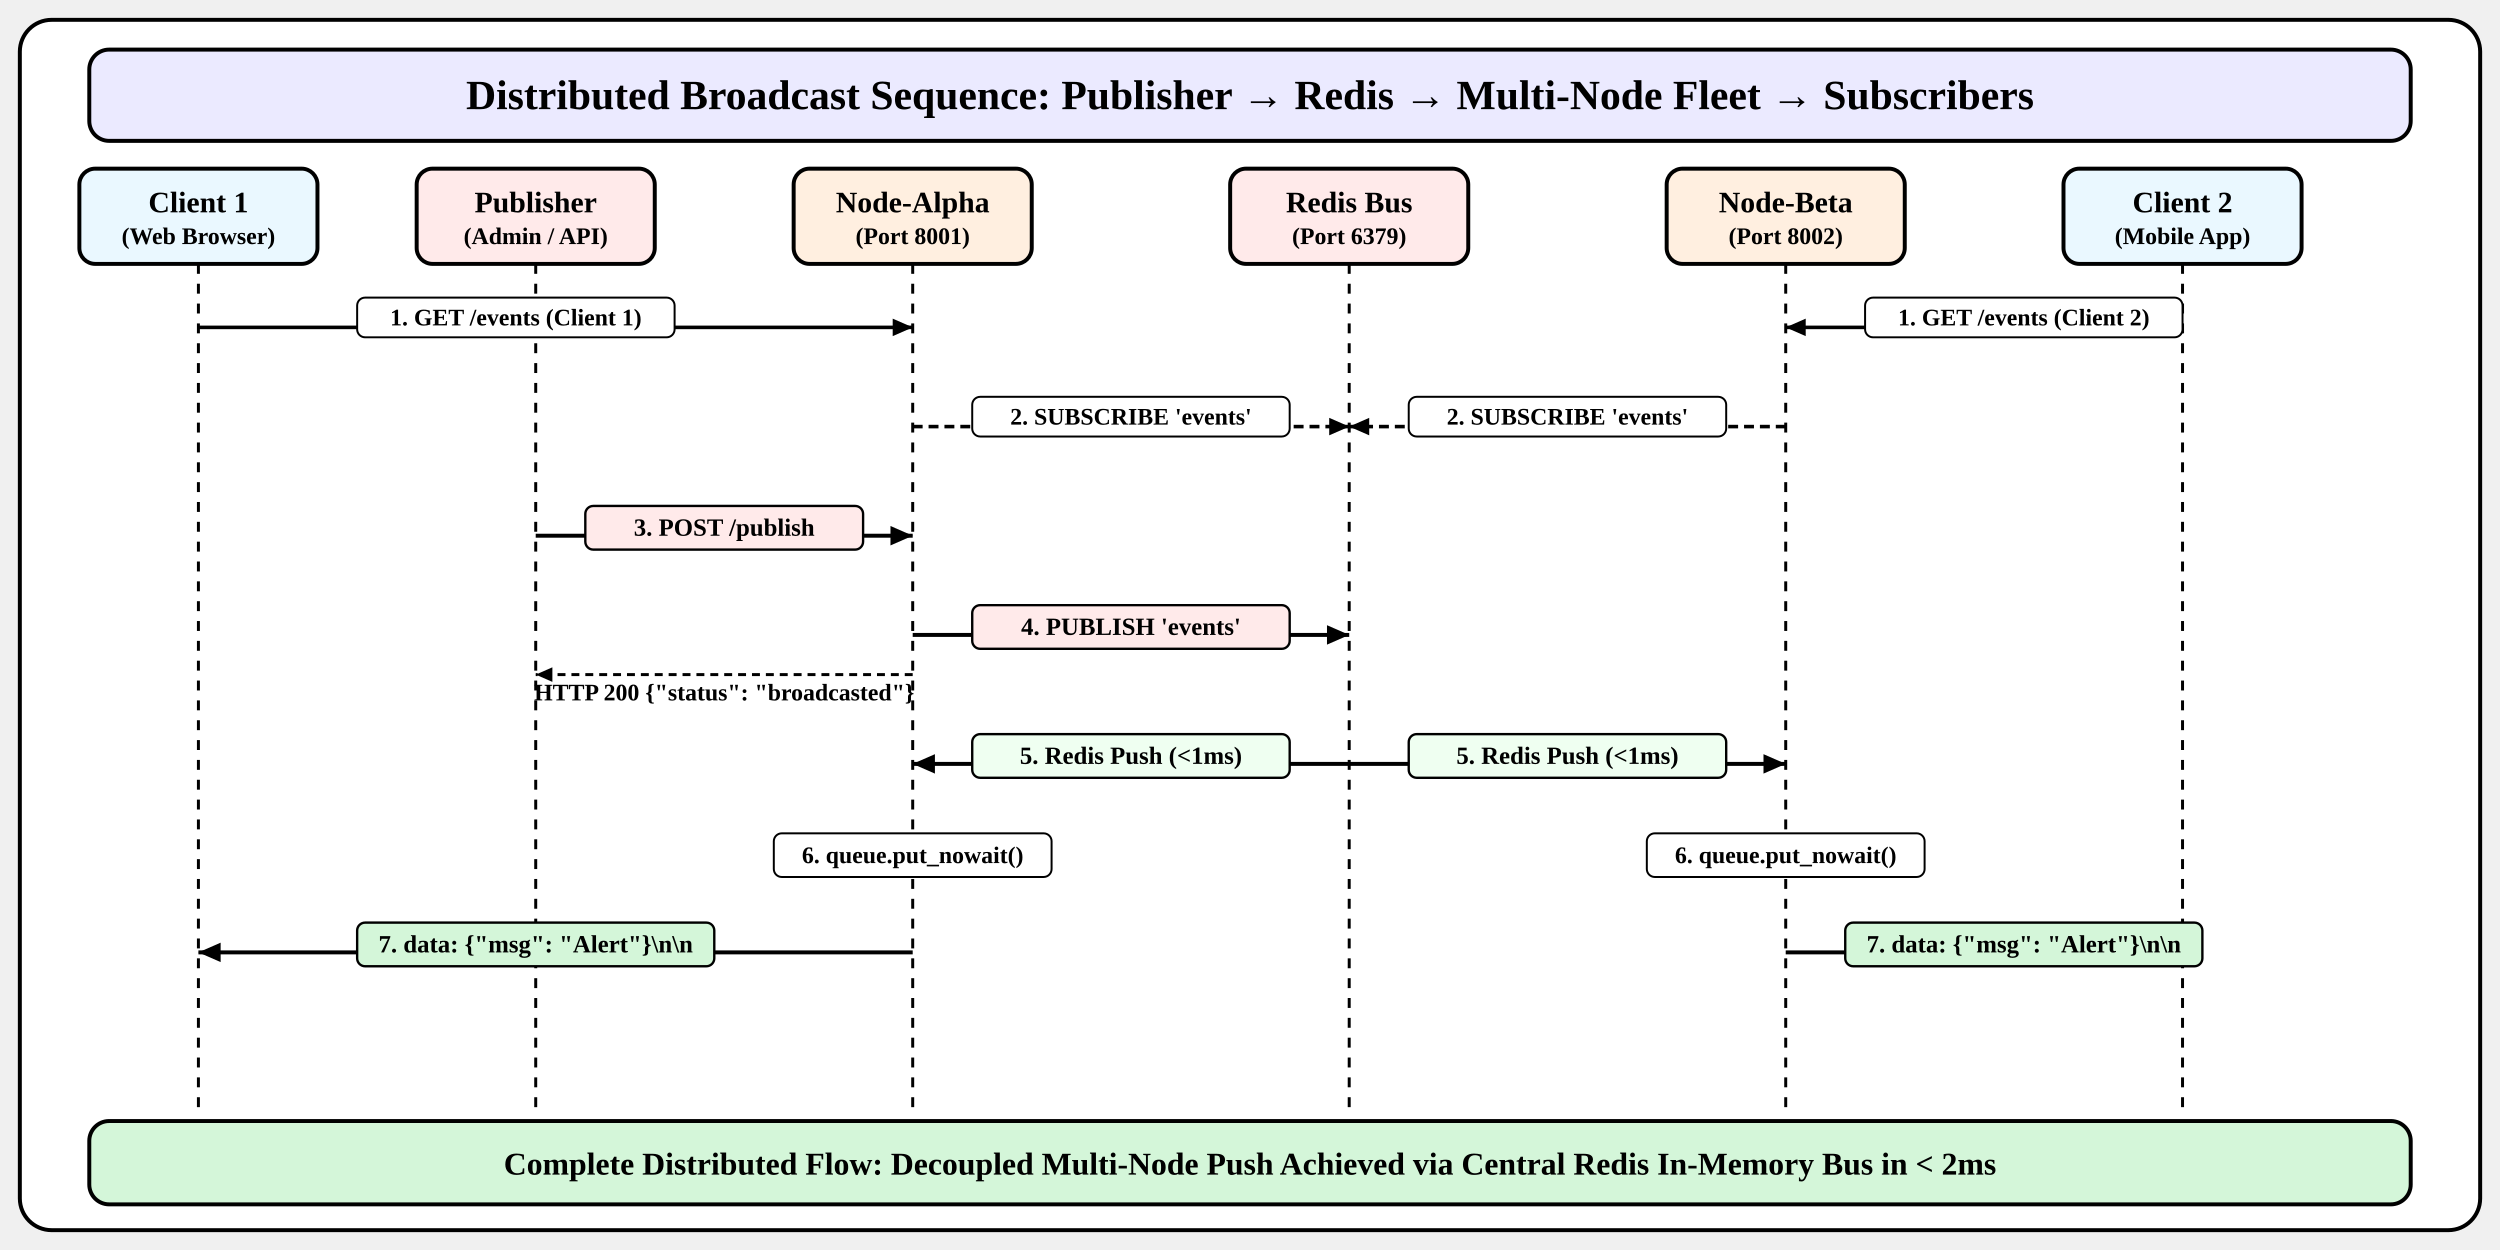
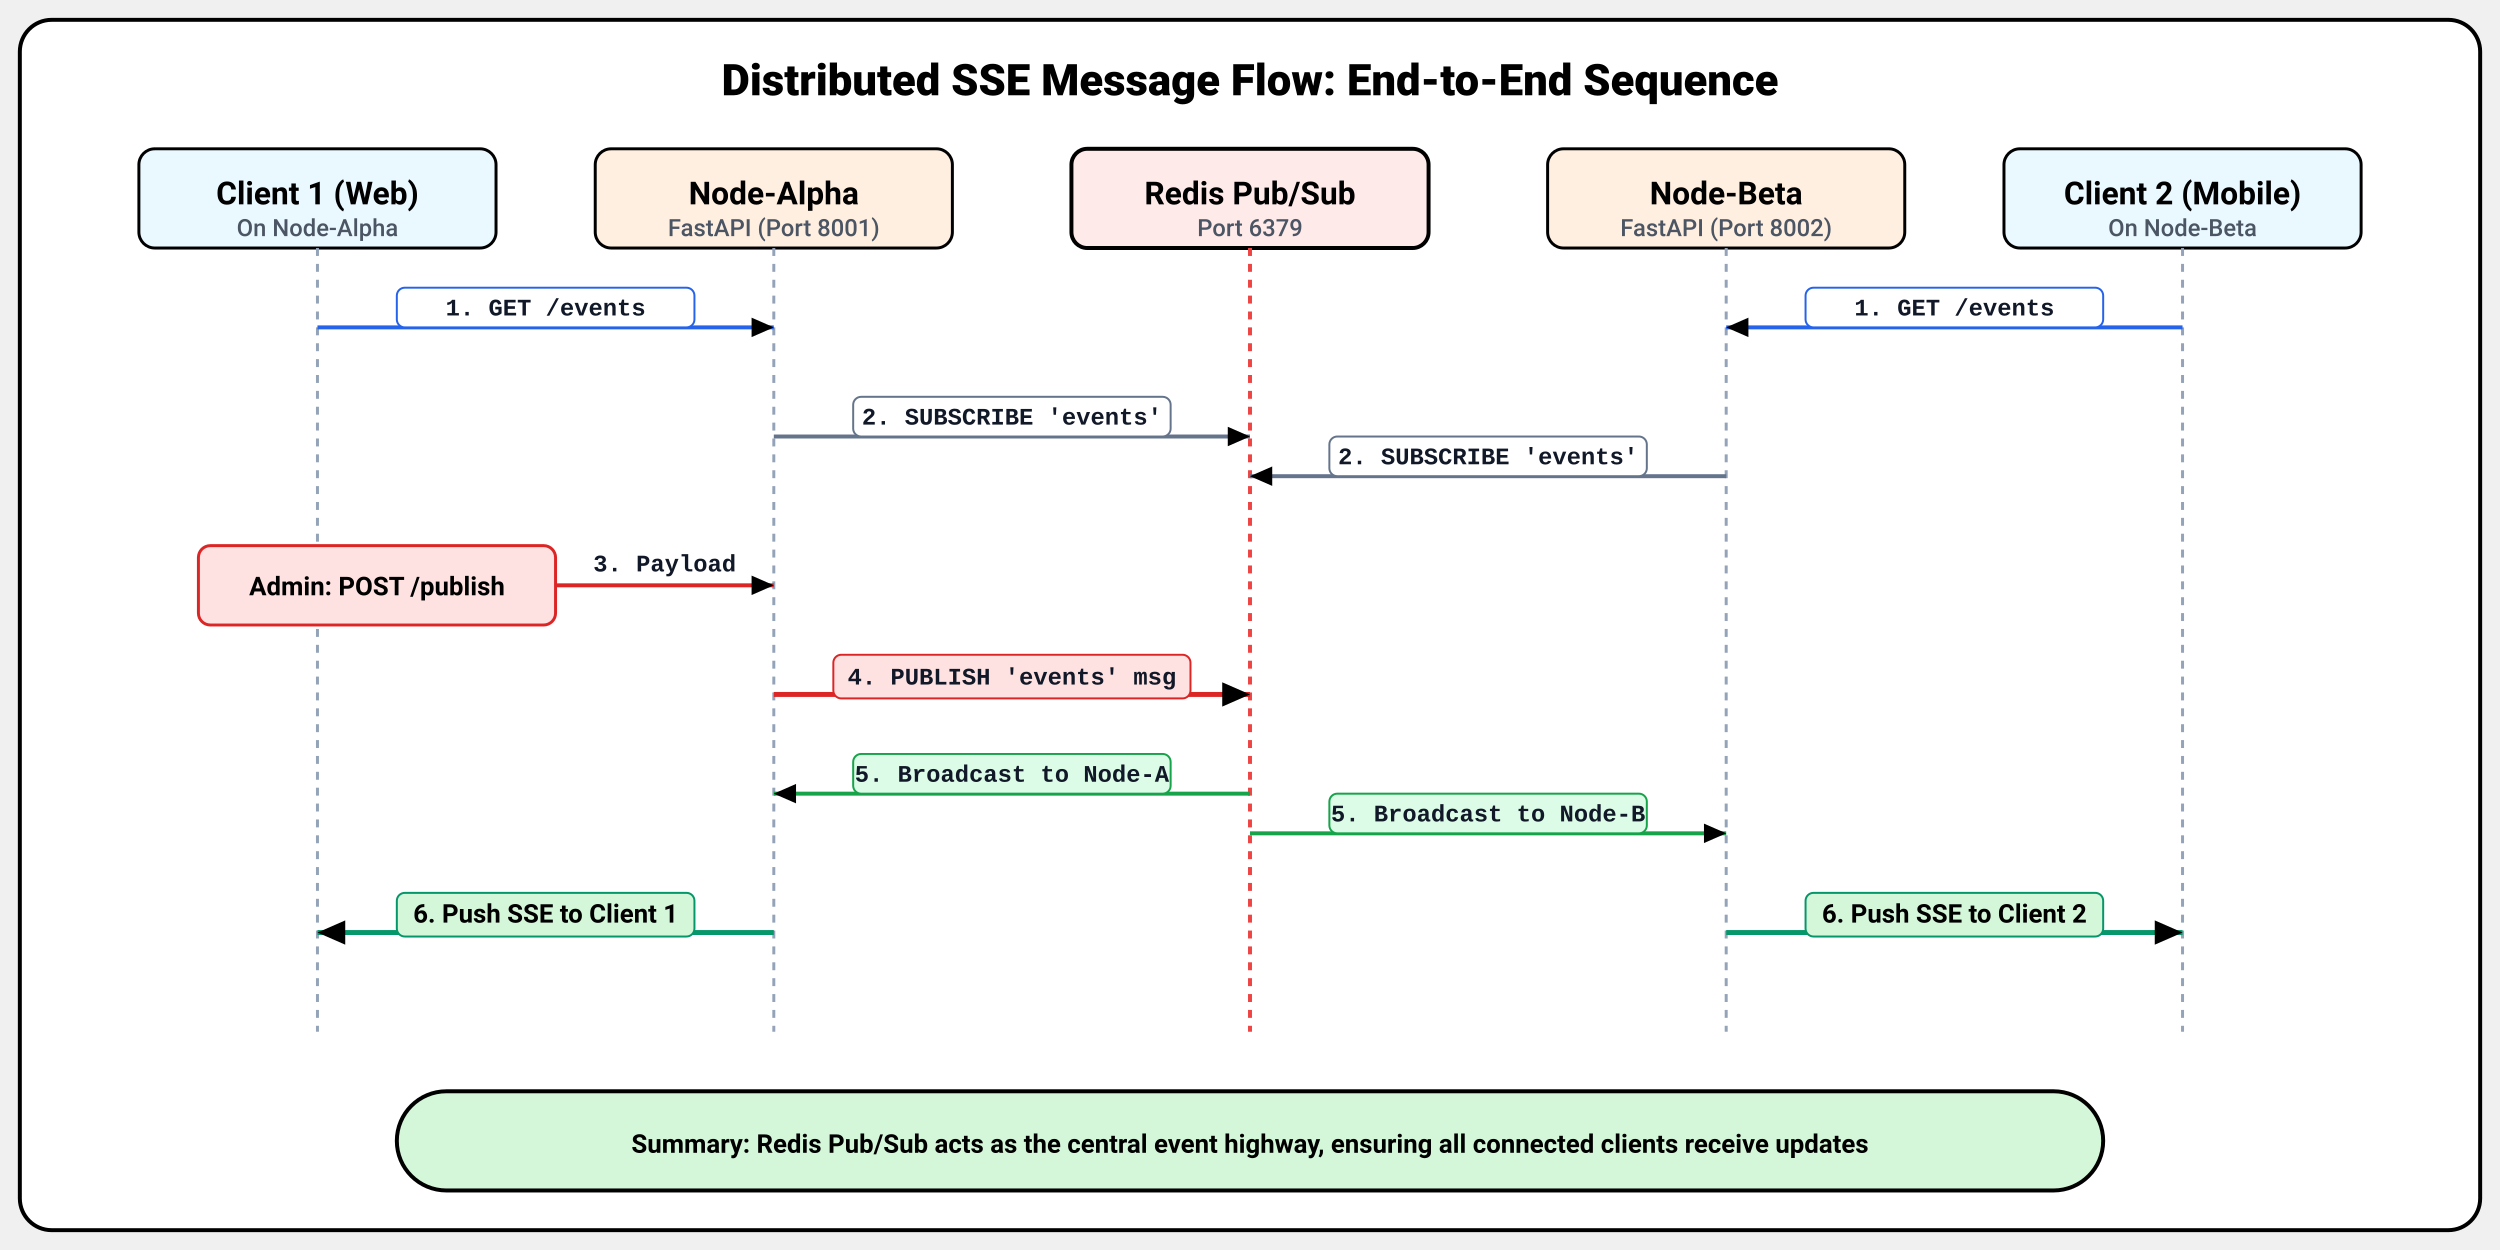
- <svg xmlns="http://www.w3.org/2000/svg" viewBox="0 0 1260 630">
+ <svg xmlns="http://www.w3.org/2000/svg" viewBox="0 0 1260 630" width="100%">
  <defs>
    <style>
-       .txt-title { font-family: "Times New Roman", Times, serif; font-size: 21px; font-weight: 800; fill: #000000; }
-       .txt-actor { font-family: "Times New Roman", Times, serif; font-size: 15px; font-weight: 800; fill: #000000; }
-       .txt-actor-sub { font-family: "Times New Roman", Times, serif; font-size: 12px; font-weight: 600; fill: #000000; }
-       .txt-msg { font-family: "Times New Roman", Times, serif; font-size: 12.5px; font-weight: 700; fill: #000000; }
-       .txt-code { font-family: "Times New Roman", Times, serif; font-size: 12px; font-weight: 700; fill: #000000; }
-       .txt-badge { font-family: "Times New Roman", Times, serif; font-size: 12px; font-weight: 800; fill: #000000; }
-       .txt-node-title { font-family: "Times New Roman", Times, serif; font-size: 16px; font-weight: 800; fill: #000000; }
+       .txt-title { font-family: -apple-system, BlinkMacSystemFont, "Segoe UI", Roboto, Helvetica, Arial, sans-serif; font-size: 22px; font-weight: 800; fill: #000000; }
+       .txt-actor { font-family: -apple-system, BlinkMacSystemFont, "Segoe UI", Roboto, Helvetica, Arial, sans-serif; font-size: 16px; font-weight: 700; fill: #000000; }
+       .txt-actor-sub { font-family: -apple-system, BlinkMacSystemFont, "Segoe UI", Roboto, Helvetica, Arial, sans-serif; font-size: 12px; font-weight: 500; fill: #4b5563; }
+       .txt-step { font-family: -apple-system, BlinkMacSystemFont, "Segoe UI", Roboto, Helvetica, Arial, sans-serif; font-size: 13px; font-weight: 700; fill: #000000; }
+       .txt-code { font-family: "SFMono-Regular", Consolas, "Liberation Mono", Menlo, monospace; font-size: 12px; font-weight: 700; fill: #111827; }
+       .txt-badge { font-family: -apple-system, BlinkMacSystemFont, "Segoe UI", Roboto, Helvetica, Arial, sans-serif; font-size: 13px; font-weight: 700; fill: #000000; }
+ 
+       @keyframes flow-dash {
+         from { stroke-dashoffset: 0; }
+         to { stroke-dashoffset: -32; }
+       }
+       .anim-flow {
+         stroke-dasharray: 10 6;
+         animation: flow-dash 1.2s linear infinite;
+       }
    </style>
    <marker id="arrow" viewBox="0 0 10 10" refX="8" refY="5" markerWidth="7" markerHeight="7" orient="auto">
      <path d="M 0 1.5 L 8 5 L 0 8.5 z" fill="#000000" />
    </marker>
  </defs>
  <rect x="10" y="10" width="1240" height="610" rx="16" fill="#ffffff" stroke="#000000" stroke-width="2" />
-   <g transform="translate(45, 25)">
-     <rect width="1170" height="46" rx="10" fill="#ebeaff" stroke="#000000" stroke-width="2" />
-     <text x="585" y="30" class="txt-title" text-anchor="middle">Distributed Broadcast Sequence: Publisher → Redis → Multi-Node Fleet → Subscribers</text>
+   <text x="630" y="48" class="txt-title" text-anchor="middle">Distributed SSE Message Flow: End-to-End Sequence</text>
+   <g transform="translate(70, 75)">
+     <rect width="180" height="50" rx="8" fill="#eaf8ff" stroke="#000000" stroke-width="1.5" />
+     <text x="90" y="28" class="txt-actor" text-anchor="middle">Client 1 (Web)</text>
+     <text x="90" y="44" class="txt-actor-sub" text-anchor="middle">On Node-Alpha</text>
+     <line x1="90" y1="50" x2="90" y2="445" stroke="#94a3b8" stroke-width="1.5" stroke-dasharray="4 4" />
  </g>
-   <g transform="translate(40, 85)">
-     <rect width="120" height="48" rx="8" fill="#eaf8ff" stroke="#000000" stroke-width="2" />
-     <text x="60" y="22" class="txt-actor" text-anchor="middle">Client 1</text>
-     <text x="60" y="38" class="txt-actor-sub" text-anchor="middle">(Web Browser)</text>
-     <line x1="60" y1="48" x2="60" y2="475" stroke="#000000" stroke-width="1.5" stroke-dasharray="5 5" />
+   <g transform="translate(300, 75)">
+     <rect width="180" height="50" rx="8" fill="#ffefe0" stroke="#000000" stroke-width="1.5" />
+     <text x="90" y="28" class="txt-actor" text-anchor="middle">Node-Alpha</text>
+     <text x="90" y="44" class="txt-actor-sub" text-anchor="middle">FastAPI (Port 8001)</text>
+     <line x1="90" y1="50" x2="90" y2="445" stroke="#94a3b8" stroke-width="1.5" stroke-dasharray="4 4" />
  </g>
-   <g transform="translate(210, 85)">
-     <rect width="120" height="48" rx="8" fill="#ffeaea" stroke="#000000" stroke-width="2" />
-     <text x="60" y="22" class="txt-actor" text-anchor="middle">Publisher</text>
-     <text x="60" y="38" class="txt-actor-sub" text-anchor="middle">(Admin / API)</text>
-     <line x1="60" y1="48" x2="60" y2="475" stroke="#000000" stroke-width="1.5" stroke-dasharray="5 5" />
+   <g transform="translate(540, 75)">
+     <rect width="180" height="50" rx="8" fill="#ffeaea" stroke="#000000" stroke-width="2" />
+     <text x="90" y="28" class="txt-actor" text-anchor="middle">Redis Pub/Sub</text>
+     <text x="90" y="44" class="txt-actor-sub" text-anchor="middle">Port 6379</text>
+     <line x1="90" y1="50" x2="90" y2="445" stroke="#ef4444" stroke-width="2" stroke-dasharray="4 4" />
  </g>
-   <g transform="translate(400, 85)">
-     <rect width="120" height="48" rx="8" fill="#ffefe0" stroke="#000000" stroke-width="2" />
-     <text x="60" y="22" class="txt-actor" text-anchor="middle">Node-Alpha</text>
-     <text x="60" y="38" class="txt-actor-sub" text-anchor="middle">(Port 8001)</text>
-     <line x1="60" y1="48" x2="60" y2="475" stroke="#000000" stroke-width="1.5" stroke-dasharray="5 5" />
+   <g transform="translate(780, 75)">
+     <rect width="180" height="50" rx="8" fill="#ffefe0" stroke="#000000" stroke-width="1.5" />
+     <text x="90" y="28" class="txt-actor" text-anchor="middle">Node-Beta</text>
+     <text x="90" y="44" class="txt-actor-sub" text-anchor="middle">FastAPI (Port 8002)</text>
+     <line x1="90" y1="50" x2="90" y2="445" stroke="#94a3b8" stroke-width="1.5" stroke-dasharray="4 4" />
  </g>
-   <g transform="translate(620, 85)">
-     <rect width="120" height="48" rx="8" fill="#ffeaea" stroke="#000000" stroke-width="2" />
-     <text x="60" y="22" class="txt-actor" text-anchor="middle">Redis Bus</text>
-     <text x="60" y="38" class="txt-actor-sub" text-anchor="middle">(Port 6379)</text>
-     <line x1="60" y1="48" x2="60" y2="475" stroke="#000000" stroke-width="1.5" stroke-dasharray="5 5" />
+   <g transform="translate(1010, 75)">
+     <rect width="180" height="50" rx="8" fill="#eaf8ff" stroke="#000000" stroke-width="1.5" />
+     <text x="90" y="28" class="txt-actor" text-anchor="middle">Client 2 (Mobile)</text>
+     <text x="90" y="44" class="txt-actor-sub" text-anchor="middle">On Node-Beta</text>
+     <line x1="90" y1="50" x2="90" y2="445" stroke="#94a3b8" stroke-width="1.5" stroke-dasharray="4 4" />
  </g>
-   <g transform="translate(840, 85)">
-     <rect width="120" height="48" rx="8" fill="#ffefe0" stroke="#000000" stroke-width="2" />
-     <text x="60" y="22" class="txt-actor" text-anchor="middle">Node-Beta</text>
-     <text x="60" y="38" class="txt-actor-sub" text-anchor="middle">(Port 8002)</text>
-     <line x1="60" y1="48" x2="60" y2="475" stroke="#000000" stroke-width="1.5" stroke-dasharray="5 5" />
+   <path d="M 160 165 L 390 165" fill="none" stroke="#2563eb" stroke-width="2" marker-end="url(#arrow)" />
+   <rect x="200" y="145" width="150" height="20" rx="4" fill="#ffffff" stroke="#2563eb" stroke-width="1" />
+   <text x="275" y="159" class="txt-code" fill="#1d4ed8" text-anchor="middle">1. GET /events</text>
+   <path d="M 1100 165 L 870 165" fill="none" stroke="#2563eb" stroke-width="2" marker-end="url(#arrow)" />
+   <rect x="910" y="145" width="150" height="20" rx="4" fill="#ffffff" stroke="#2563eb" stroke-width="1" />
+   <text x="985" y="159" class="txt-code" fill="#1d4ed8" text-anchor="middle">1. GET /events</text>
+   <path d="M 390 220 L 630 220" fill="none" stroke="#64748b" stroke-width="2" marker-end="url(#arrow)" />
+   <rect x="430" y="200" width="160" height="20" rx="4" fill="#ffffff" stroke="#64748b" stroke-width="1" />
+   <text x="510" y="214" class="txt-code" text-anchor="middle">2. SUBSCRIBE 'events'</text>
+   <path d="M 870 240 L 630 240" fill="none" stroke="#64748b" stroke-width="2" marker-end="url(#arrow)" />
+   <rect x="670" y="220" width="160" height="20" rx="4" fill="#ffffff" stroke="#64748b" stroke-width="1" />
+   <text x="750" y="234" class="txt-code" text-anchor="middle">2. SUBSCRIBE 'events'</text>
+   <g transform="translate(100, 275)">
+     <rect width="180" height="40" rx="6" fill="#fee2e2" stroke="#dc2626" stroke-width="1.5" />
+     <text x="90" y="25" class="txt-badge" fill="#991b1b" text-anchor="middle">Admin: POST /publish</text>
  </g>
-   <g transform="translate(1040, 85)">
-     <rect width="120" height="48" rx="8" fill="#eaf8ff" stroke="#000000" stroke-width="2" />
-     <text x="60" y="22" class="txt-actor" text-anchor="middle">Client 2</text>
-     <text x="60" y="38" class="txt-actor-sub" text-anchor="middle">(Mobile App)</text>
-     <line x1="60" y1="48" x2="60" y2="475" stroke="#000000" stroke-width="1.5" stroke-dasharray="5 5" />
-   </g>
-   <g transform="translate(0, 150)">
-     <line x1="100" y1="15" x2="460" y2="15" stroke="#000000" stroke-width="1.8" marker-end="url(#arrow)" />
-     <rect x="180" y="0" width="160" height="20" rx="4" fill="#ffffff" stroke="#000000" stroke-width="1" />
-     <text x="260" y="14" class="txt-code" text-anchor="middle">1. GET /events (Client 1)</text>
-     <line x1="1100" y1="15" x2="900" y2="15" stroke="#000000" stroke-width="1.8" marker-end="url(#arrow)" />
-     <rect x="940" y="0" width="160" height="20" rx="4" fill="#ffffff" stroke="#000000" stroke-width="1" />
-     <text x="1020" y="14" class="txt-code" text-anchor="middle">1. GET /events (Client 2)</text>
-   </g>
-   <g transform="translate(0, 200)">
-     <line x1="460" y1="15" x2="680" y2="15" stroke="#000000" stroke-width="1.8" stroke-dasharray="5 3" marker-end="url(#arrow)" />
-     <rect x="490" y="0" width="160" height="20" rx="4" fill="#ffffff" stroke="#000000" stroke-width="1" />
-     <text x="570" y="14" class="txt-code" text-anchor="middle">2. SUBSCRIBE 'events'</text>
-     <line x1="900" y1="15" x2="680" y2="15" stroke="#000000" stroke-width="1.8" stroke-dasharray="5 3" marker-end="url(#arrow)" />
-     <rect x="710" y="0" width="160" height="20" rx="4" fill="#ffffff" stroke="#000000" stroke-width="1" />
-     <text x="790" y="14" class="txt-code" text-anchor="middle">2. SUBSCRIBE 'events'</text>
-   </g>
-   <g transform="translate(0, 255)">
-     <line x1="270" y1="15" x2="460" y2="15" stroke="#000000" stroke-width="2" marker-end="url(#arrow)" />
-     <rect x="295" y="0" width="140" height="22" rx="4" fill="#ffeaea" stroke="#000000" stroke-width="1.2" />
-     <text x="365" y="15" class="txt-msg" text-anchor="middle">3. POST /publish</text>
-   </g>
-   <g transform="translate(0, 305)">
-     <line x1="460" y1="15" x2="680" y2="15" stroke="#000000" stroke-width="2" marker-end="url(#arrow)" />
-     <rect x="490" y="0" width="160" height="22" rx="4" fill="#ffeaea" stroke="#000000" stroke-width="1.2" />
-     <text x="570" y="15" class="txt-msg" text-anchor="middle">4. PUBLISH 'events'</text>
-     <line x1="460" y1="35" x2="270" y2="35" stroke="#000000" stroke-width="1.5" stroke-dasharray="4 3" marker-end="url(#arrow)" />
-     <text x="365" y="48" class="txt-code" text-anchor="middle">HTTP 200 {"status": "broadcasted"}</text>
-   </g>
-   <g transform="translate(0, 370)">
-     <line x1="680" y1="15" x2="460" y2="15" stroke="#000000" stroke-width="2" marker-end="url(#arrow)" />
-     <rect x="490" y="0" width="160" height="22" rx="4" fill="#effff1" stroke="#000000" stroke-width="1.2" />
-     <text x="570" y="15" class="txt-msg" text-anchor="middle">5. Redis Push (&lt;1ms)</text>
-     <line x1="680" y1="15" x2="900" y2="15" stroke="#000000" stroke-width="2" marker-end="url(#arrow)" />
-     <rect x="710" y="0" width="160" height="22" rx="4" fill="#effff1" stroke="#000000" stroke-width="1.2" />
-     <text x="790" y="15" class="txt-msg" text-anchor="middle">5. Redis Push (&lt;1ms)</text>
-   </g>
-   <g transform="translate(0, 420)">
-     <rect x="390" y="0" width="140" height="22" rx="4" fill="#ffffff" stroke="#000000" stroke-width="1" />
-     <text x="460" y="15" class="txt-code" font-size="11" text-anchor="middle">6. queue.put_nowait()</text>
-     <rect x="830" y="0" width="140" height="22" rx="4" fill="#ffffff" stroke="#000000" stroke-width="1" />
-     <text x="900" y="15" class="txt-code" font-size="11" text-anchor="middle">6. queue.put_nowait()</text>
-   </g>
-   <g transform="translate(0, 465)">
-     <line x1="460" y1="15" x2="100" y2="15" stroke="#000000" stroke-width="2" marker-end="url(#arrow)" />
-     <rect x="180" y="0" width="180" height="22" rx="4" fill="#d4f6d9" stroke="#000000" stroke-width="1.2" />
-     <text x="270" y="15" class="txt-msg" text-anchor="middle">7. data: {"msg": "Alert"}\n\n</text>
-     <line x1="900" y1="15" x2="1100" y2="15" stroke="#000000" stroke-width="2" marker-end="url(#arrow)" />
-     <rect x="930" y="0" width="180" height="22" rx="4" fill="#d4f6d9" stroke="#000000" stroke-width="1.2" />
-     <text x="1020" y="15" class="txt-msg" text-anchor="middle">7. data: {"msg": "Alert"}\n\n</text>
-   </g>
-   <g transform="translate(45, 565)">
-     <rect width="1170" height="42" rx="10" fill="#d4f6d9" stroke="#000000" stroke-width="2" />
-     <text x="585" y="27" class="txt-node-title" font-size="16" text-anchor="middle">Complete Distributed Flow: Decoupled Multi-Node Push Achieved via Central Redis In-Memory Bus in &lt; 2ms</text>
+   <path d="M 280 295 L 390 295" fill="none" stroke="#dc2626" stroke-width="2" marker-end="url(#arrow)" />
+   <text x="335" y="288" class="txt-code" fill="#dc2626" text-anchor="middle">3. Payload</text>
+   <path d="M 390 350 L 630 350" fill="none" stroke="#dc2626" stroke-width="2.5" marker-end="url(#arrow)" />
+   <rect x="420" y="330" width="180" height="22" rx="4" fill="#fee2e2" stroke="#dc2626" stroke-width="1" />
+   <text x="510" y="345" class="txt-code" fill="#991b1b" text-anchor="middle">4. PUBLISH 'events' msg</text>
+   <path d="M 630 400 L 390 400" fill="none" stroke="#16a34a" stroke-width="2" marker-end="url(#arrow)" />
+   <rect x="430" y="380" width="160" height="20" rx="4" fill="#dcfce7" stroke="#16a34a" stroke-width="1" />
+   <text x="510" y="394" class="txt-code" fill="#166534" text-anchor="middle">5. Broadcast to Node-A</text>
+   <path d="M 630 420 L 870 420" fill="none" stroke="#16a34a" stroke-width="2" marker-end="url(#arrow)" />
+   <rect x="670" y="400" width="160" height="20" rx="4" fill="#dcfce7" stroke="#16a34a" stroke-width="1" />
+   <text x="750" y="414" class="txt-code" fill="#166534" text-anchor="middle">5. Broadcast to Node-B</text>
+   <path d="M 390 470 L 160 470" fill="none" stroke="#059669" stroke-width="2.5" marker-end="url(#arrow)" />
+   <rect x="200" y="450" width="150" height="22" rx="4" fill="#d4f6d9" stroke="#059669" stroke-width="1" />
+   <text x="275" y="465" class="txt-badge" fill="#047857" text-anchor="middle">6. Push SSE to Client 1</text>
+   <path d="M 870 470 L 1100 470" fill="none" stroke="#059669" stroke-width="2.5" marker-end="url(#arrow)" />
+   <rect x="910" y="450" width="150" height="22" rx="4" fill="#d4f6d9" stroke="#059669" stroke-width="1" />
+   <text x="985" y="465" class="txt-badge" fill="#047857" text-anchor="middle">6. Push SSE to Client 2</text>
+   <g transform="translate(200, 550)">
+     <rect width="860" height="50" rx="25" fill="#d4f6d9" stroke="#000000" stroke-width="2" />
+     <text x="430" y="31" class="txt-badge" font-size="15" text-anchor="middle">Summary: Redis Pub/Sub acts as the central event highway, ensuring all connected clients receive updates</text>
  </g>
</svg>
